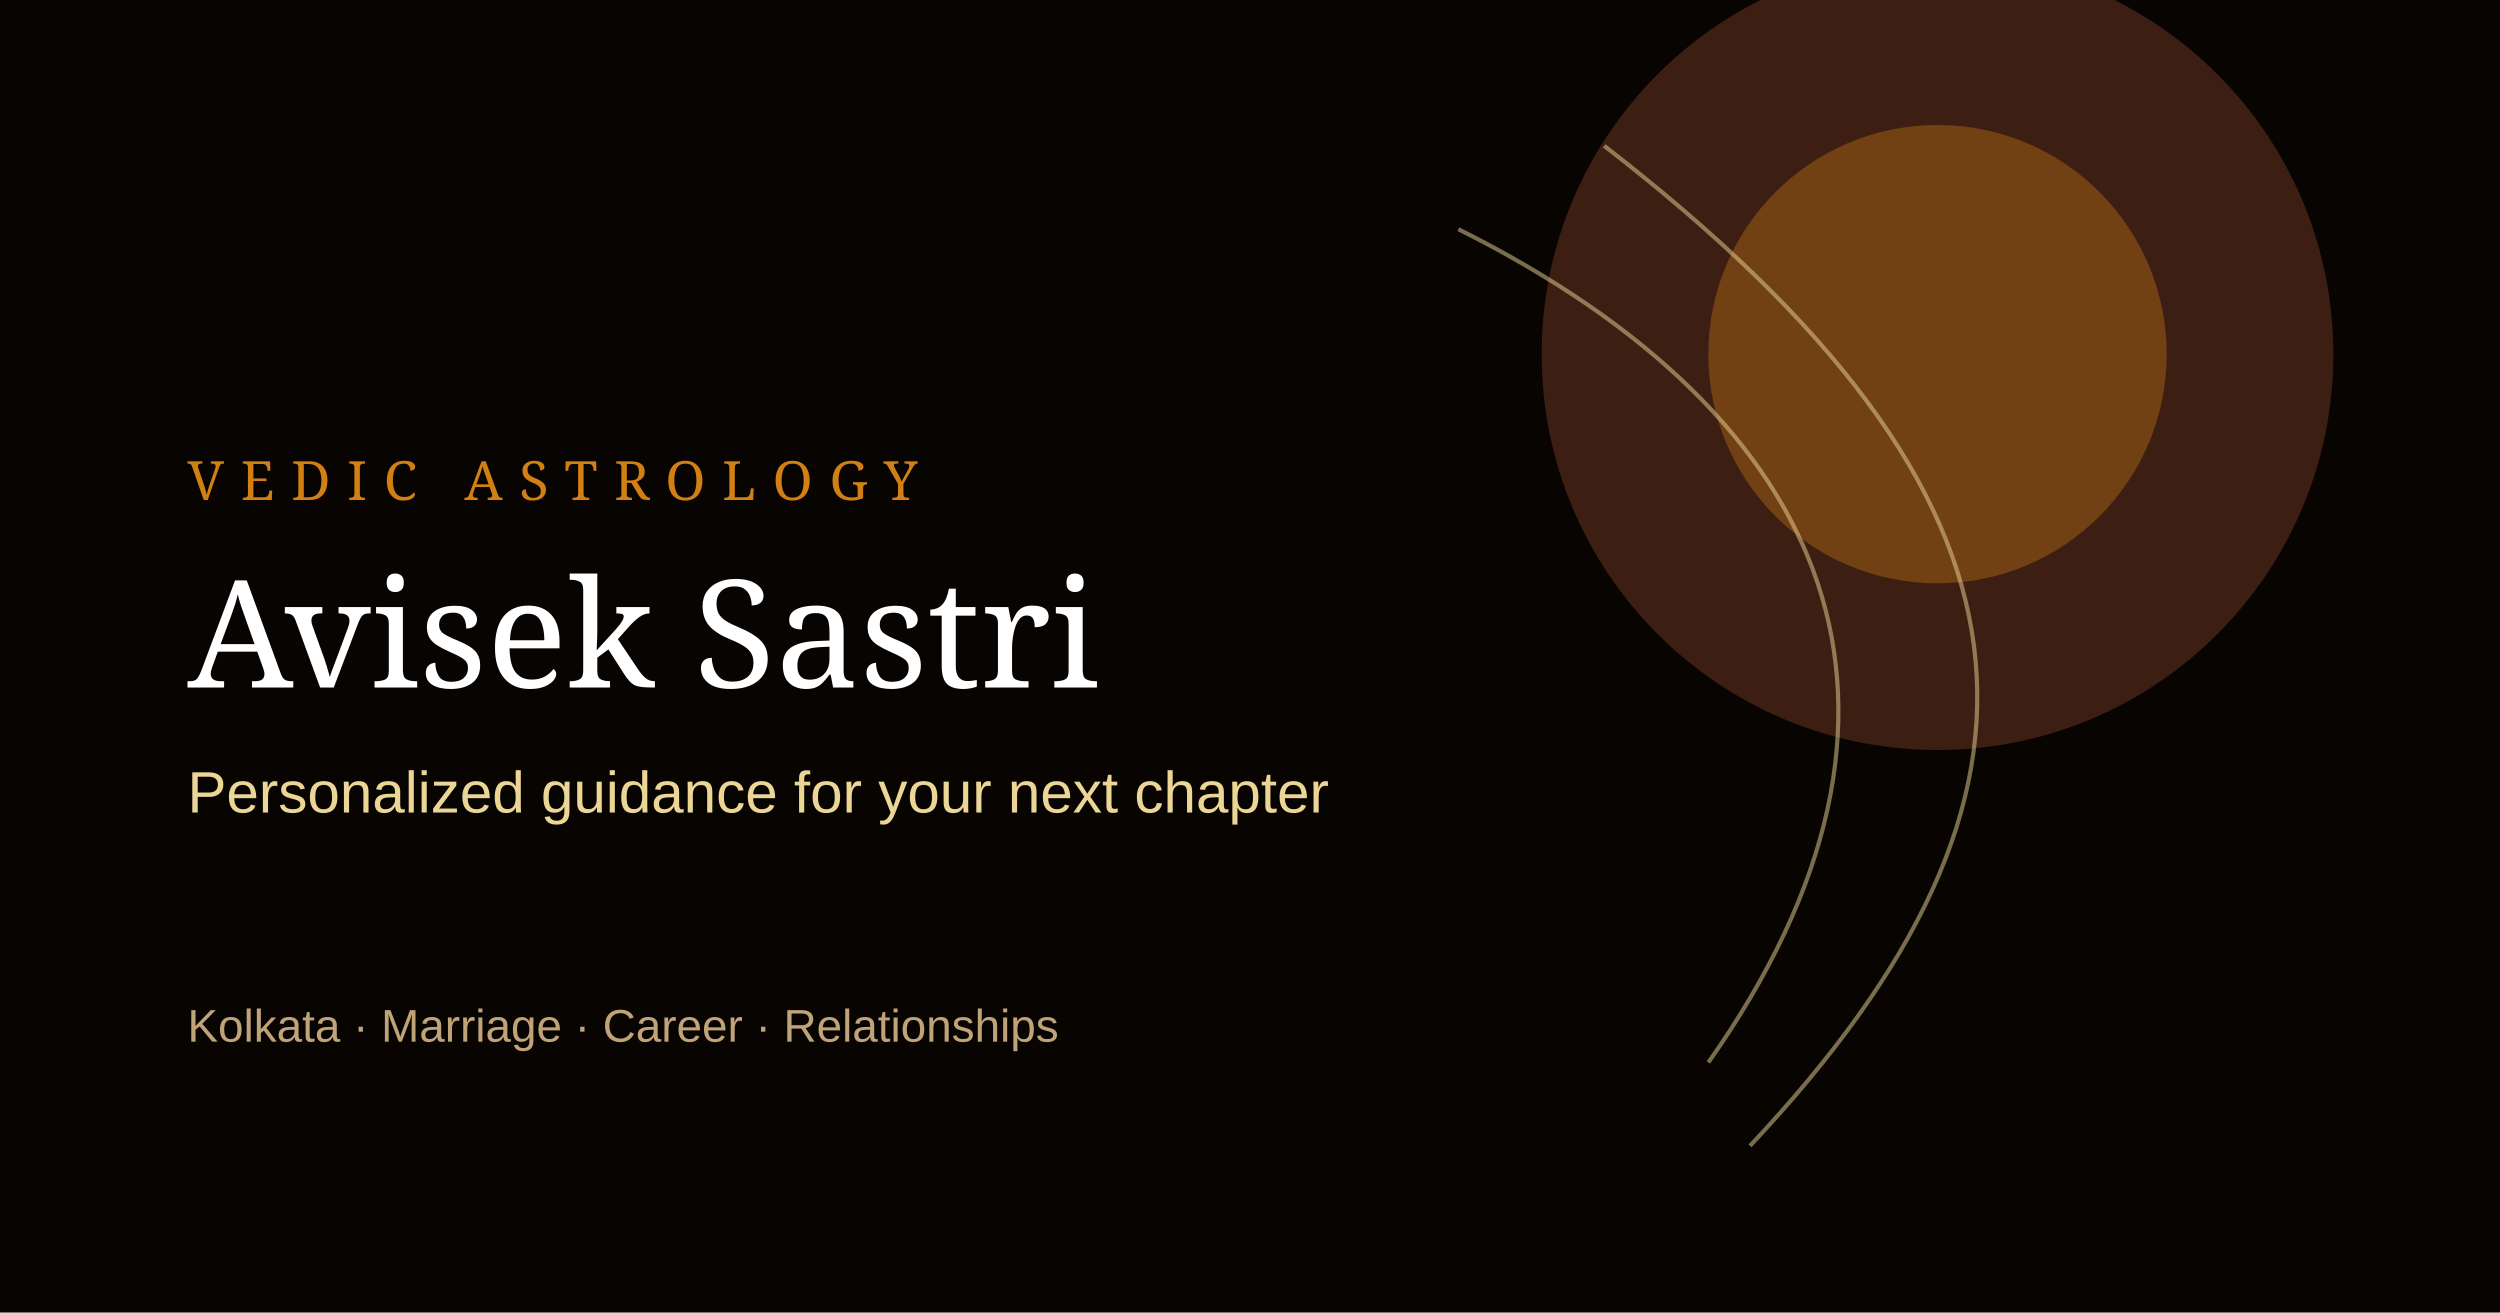
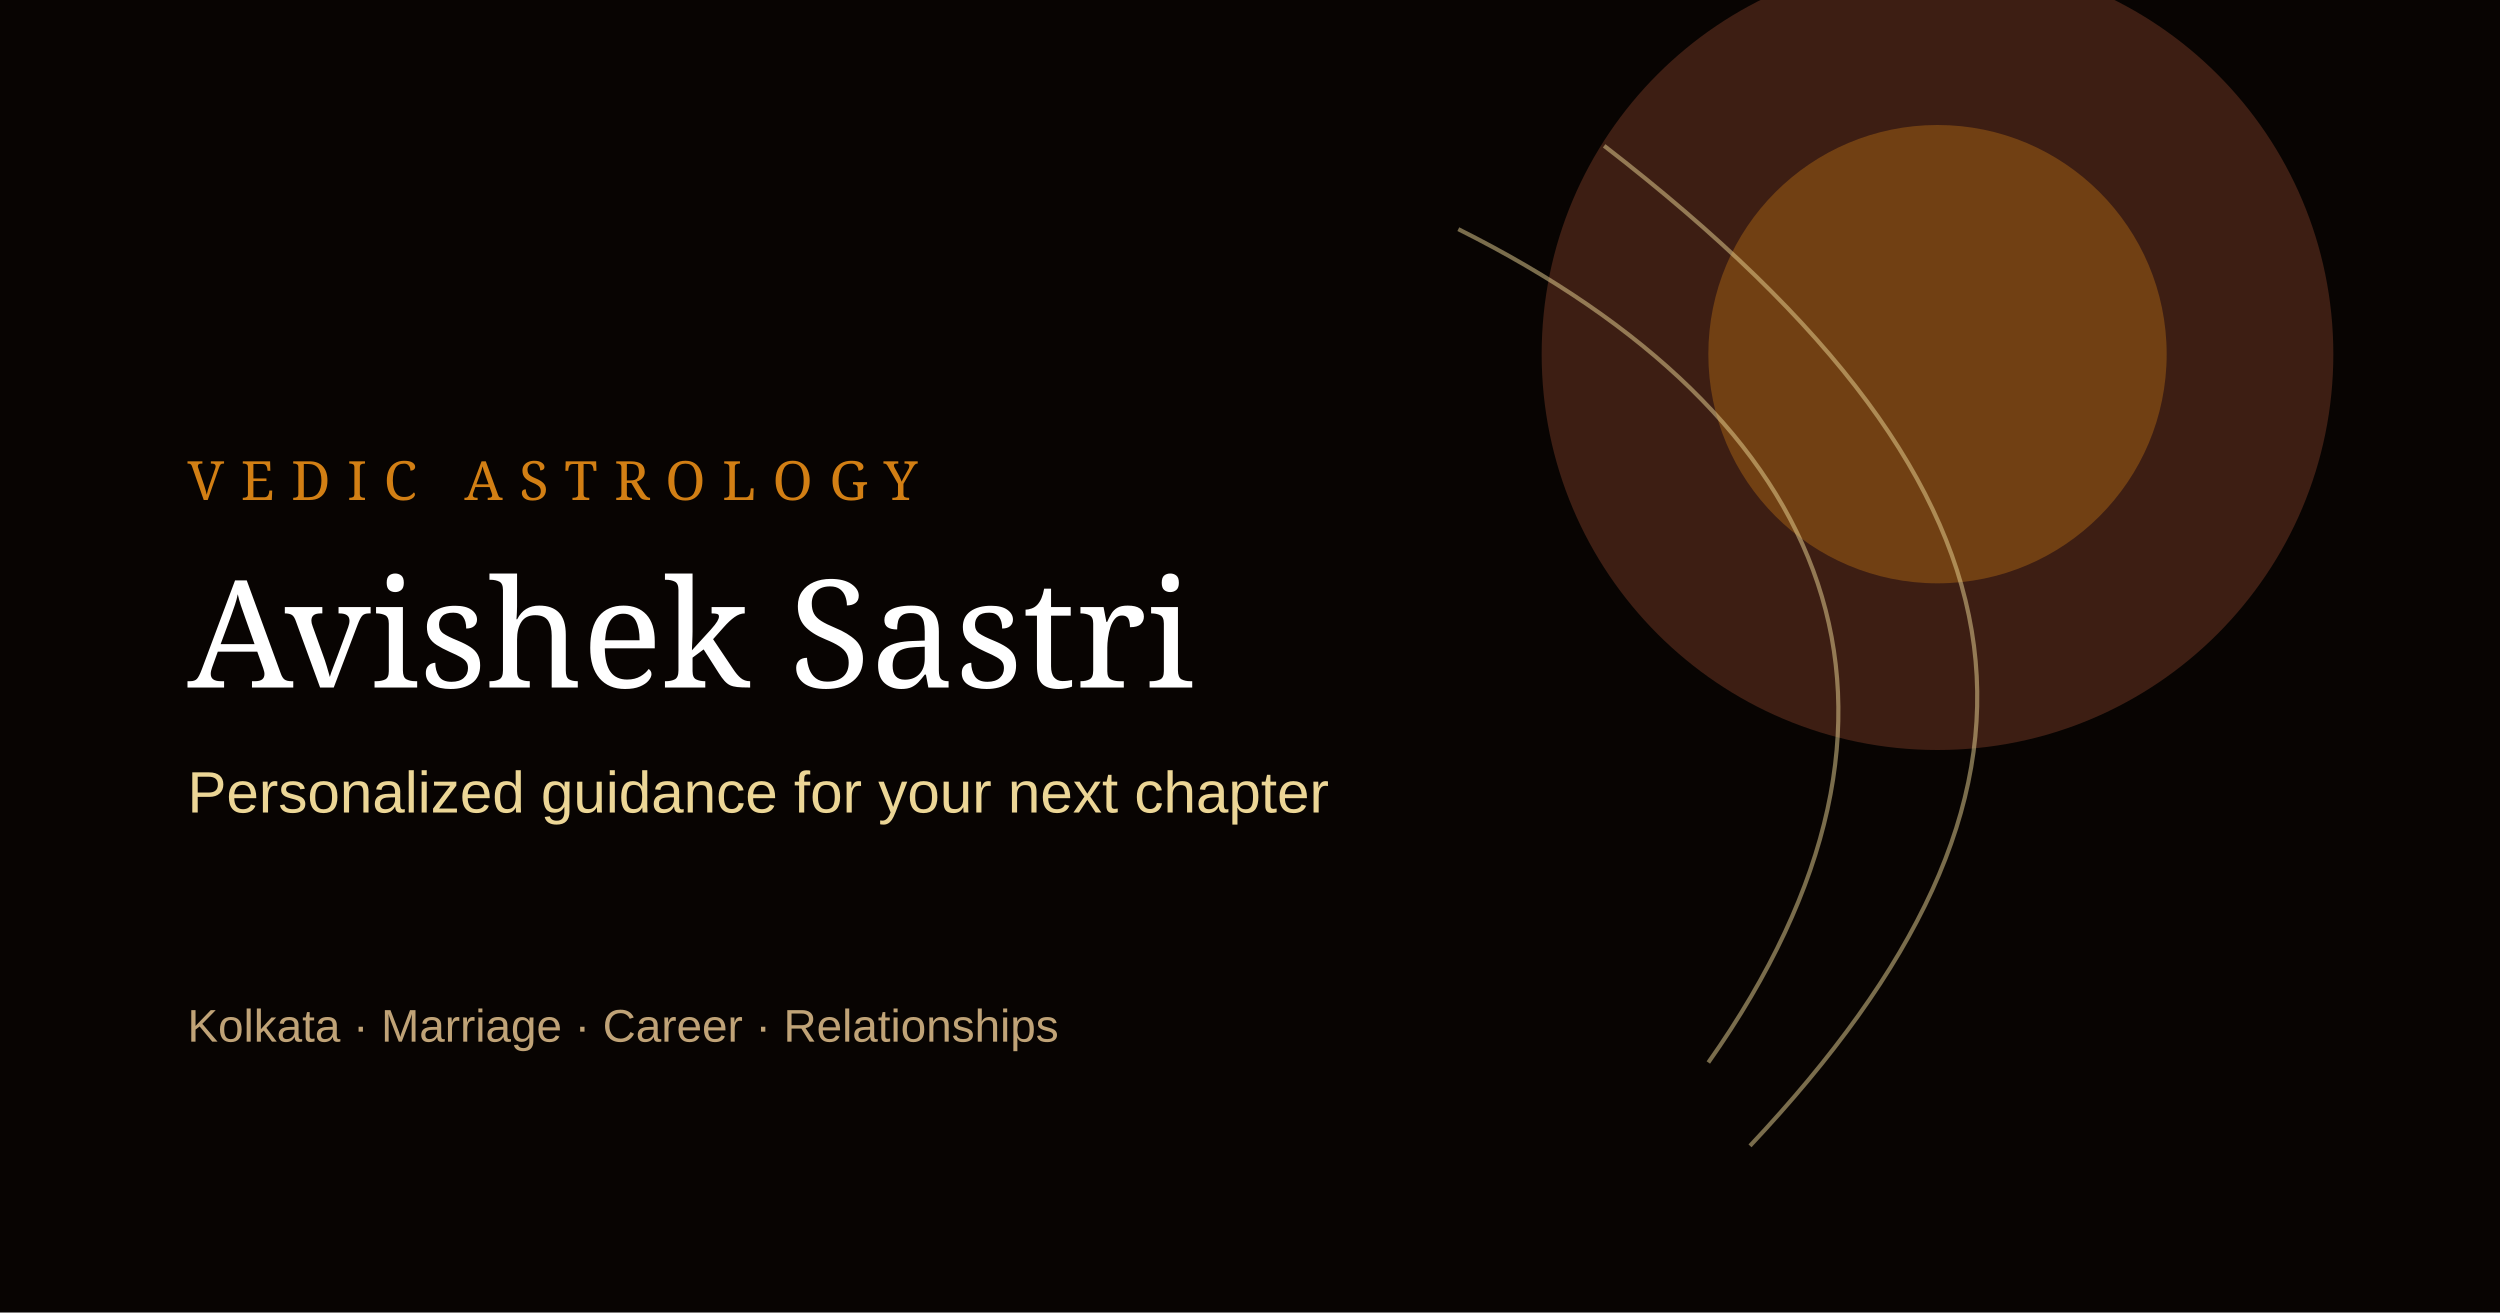
<svg xmlns="http://www.w3.org/2000/svg" width="1200" height="630" viewBox="0 0 1200 630" role="img" aria-labelledby="title desc">
  <rect width="1200" height="630" fill="#080402" />
  <circle cx="930" cy="170" r="190" fill="#7e3e29" opacity=".45" />
  <circle cx="930" cy="170" r="110" fill="#d27f14" opacity=".35" />
  <path d="M700 110c180 90 240 230 120 400M770 70c220 170 230 310 70 480" fill="none" stroke="#ecd696" stroke-width="2" opacity=".5" />
  <text x="90" y="240" fill="#d27f14" font-family="Georgia,serif" font-size="26" letter-spacing="8">VEDIC ASTROLOGY</text>
-   <text x="90" y="330" fill="#fff" font-family="Georgia,serif" font-size="72">Avisek Sastri</text>
+   <text x="90" y="330" fill="#fff" font-family="Georgia,serif" font-size="72">Avishek Sastri</text>
  <text x="90" y="390" fill="#ecd696" font-family="Arial,sans-serif" font-size="28">Personalized guidance for your next chapter</text>
  <text x="90" y="500" fill="#c0a377" font-family="Arial,sans-serif" font-size="22">Kolkata · Marriage · Career · Relationships</text>
</svg>
